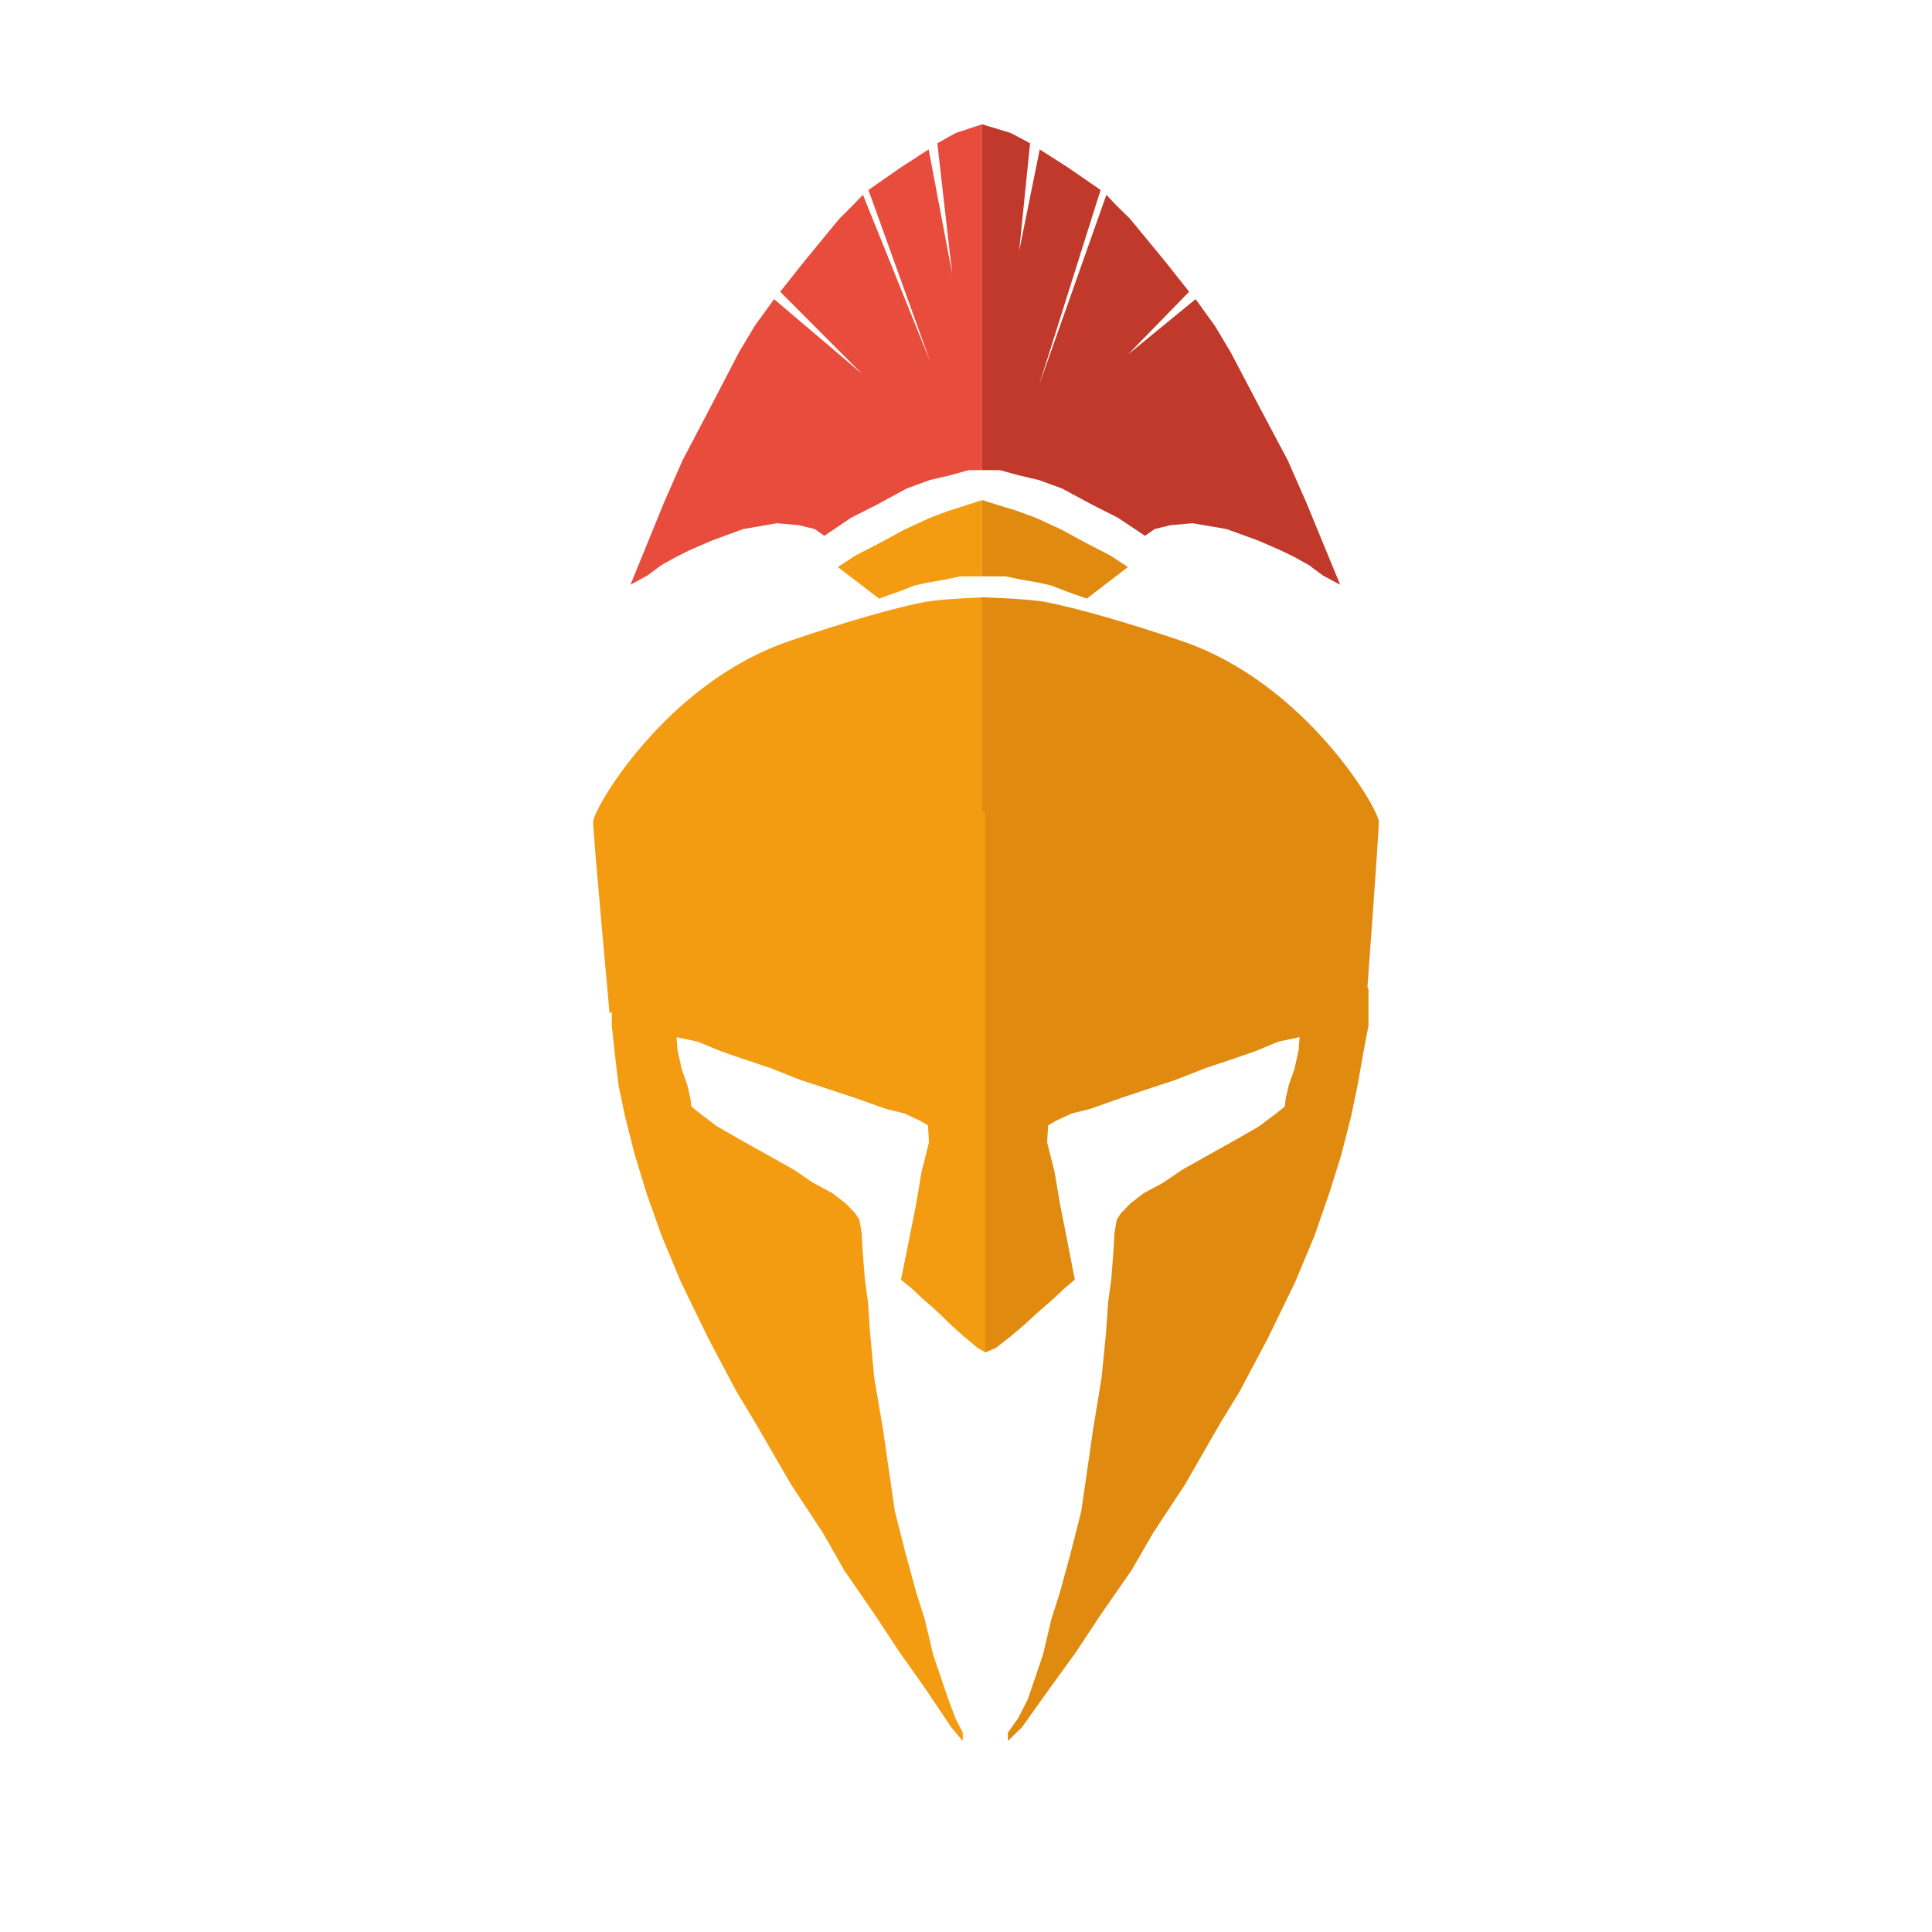
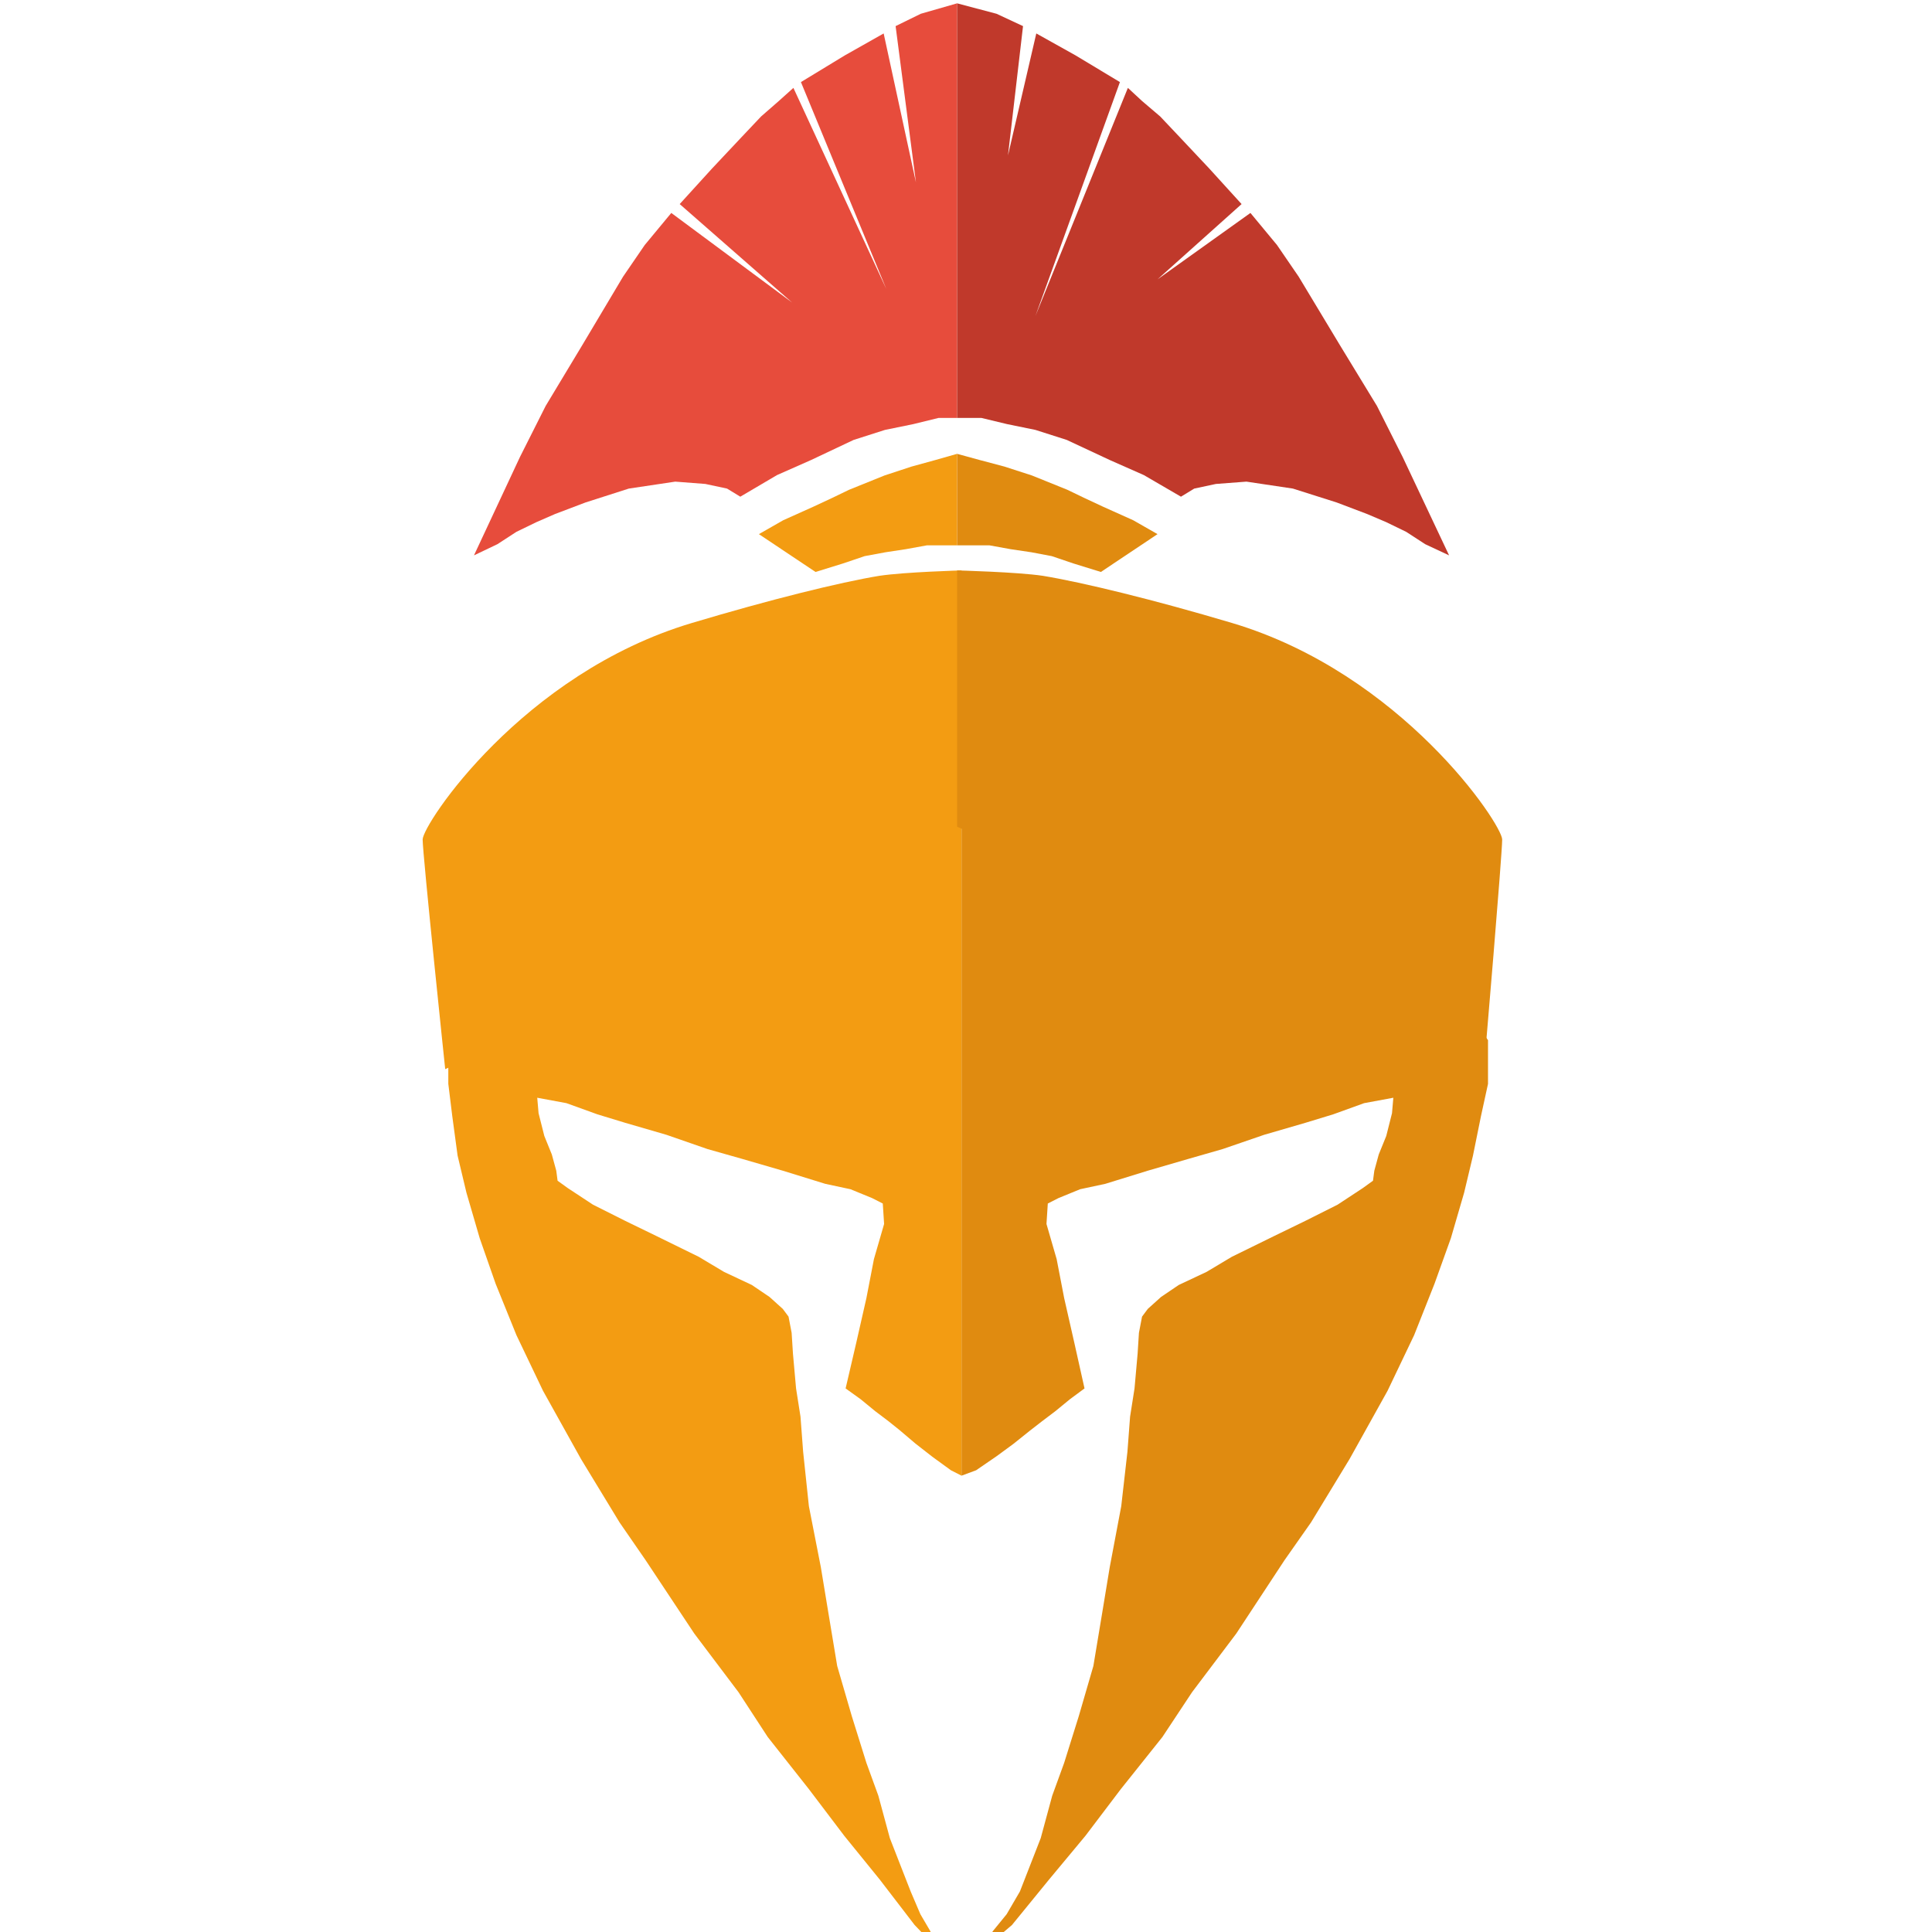
- <svg xmlns="http://www.w3.org/2000/svg" version="1.1" x="0px" y="0px" width="600px" height="600px" viewBox="0 0 600 600" style="enable-background:new 0 0 600 600;" xml:space="preserve">
-   <g id="Layer_1">
-     <polygon style="fill:#F39C12;" points="190.9,304.5 192.5,301.9 196.3,299.7 202.5,298 207.4,295.7 213.1,293.4 219.4,290.8    226.3,288.3 232.7,285.5 240.3,282.1 247.6,278.4 256.9,273.6 265.2,269.4 272.9,265.2 281.5,260.1 289.2,254.7 295.5,250.5    302.5,244.6 304.3,241.8 306,239.8 306,420 303.6,418.6 299.4,415.1 295.6,411.7 292,408.2 289.5,405.9 286.5,403.3 283.2,400.2    279.8,397.4 282.2,385.6 284.5,374 286.2,363.9 288.5,354.8 288.2,349.5 285.8,348.1 280.9,345.8 275.2,344.4 265.6,341    256.3,337.9 248.6,335.4 239.3,331.7 230,328.6 223.7,326.4 216.7,323.5 210.1,322.1 210.4,326.1 211.7,332 213.4,336.8 214.4,341    214.7,343.6 217,345.5 222.7,349.8 230,354 237,357.9 246.6,363.3 252.3,367.2 258.6,370.6 262.6,373.7 265.6,376.8 266.9,378.8    267.6,383 267.9,388.4 268.6,397.4 269.6,404.7 270.2,413.8 271.5,427.9 274.2,443.7 275.9,455.5 277.9,469.3 281.2,482.3    284.5,494.4 287.2,502.9 289.8,513.9 294.5,527.7 296.7,533.6 299,538.1 299,540.7 295.4,536.4 287.5,524.6 279.5,513.3    271.5,501.2 262.2,487.7 255.6,476.1 245.6,460.9 234.6,441.9 228.7,432.1 220,415.7 211.4,398 205.4,383.6 200.7,370.3    197.1,358.5 194.1,346.7 192.1,337.1 190.9,326.9 190,318.5 190,311.7 190,307.2  " />
-     <path style="fill:#F39C12;" d="M306,185.5c0,0-12.8,0.4-18.6,1.4c-9,1.7-24.8,6.2-42.3,12.2c-38.4,13.1-60.9,52.2-60.9,56.1   s5.1,59.5,5.1,59.5l116.7-63V185.5z" />
+ <svg xmlns="http://www.w3.org/2000/svg" version="1.1" id="Layer_1" x="0px" y="0px" width="600px" height="600px" viewBox="0 0 600 600" enable-background="new 0 0 600 600" xml:space="preserve">
+   <g id="Layer_7">
+ </g>
+   <g id="Layer_1_1_">
+     <polygon fill="#F39C12" points="140.463,319.813 142.661,316.698 147.883,314.059 156.403,312.021 163.134,309.266    170.967,306.508 179.624,303.39 189.102,300.392 197.896,297.035 208.339,292.959 218.37,288.523 231.148,282.769 242.552,277.733    253.132,272.699 264.948,266.584 275.529,260.111 284.185,255.075 293.803,248.002 296.276,244.645 298.611,242.248    298.611,458.282 295.313,456.603 289.542,452.406 284.322,448.331 279.375,444.136 275.939,441.379 271.817,438.262    267.284,434.545 262.613,431.188 265.91,417.041 269.07,403.133 271.406,391.027 274.567,380.117 274.155,373.763 270.856,372.085    264.125,369.326 256.292,367.649 243.101,363.571 230.324,359.857 219.743,356.859 206.966,352.423 194.187,348.707    185.532,346.069 175.912,342.593 166.844,340.914 167.257,345.71 169.043,352.784 171.377,358.537 172.753,363.571    173.165,366.689 176.326,368.968 184.157,374.122 194.187,379.158 203.806,383.833 216.997,390.306 224.827,394.983    233.484,399.057 238.98,402.775 243.101,406.49 244.887,408.889 245.85,413.926 246.262,420.398 247.224,431.188 248.599,439.941    249.422,450.851 251.208,467.756 254.918,486.695 257.253,500.841 260.001,517.387 264.536,532.971 269.07,547.477    272.779,557.668 276.352,570.854 282.812,587.4 285.833,594.473 288.993,599.866 288.993,602.984 284.047,597.829 273.192,583.683    262.201,570.137 251.208,555.631 238.43,539.447 229.361,525.538 215.621,507.317 200.508,484.538 192.402,472.789    180.447,453.129 168.631,431.908 160.386,414.644 153.93,398.697 148.982,384.553 144.86,370.407 142.112,358.897 140.463,346.67    139.227,336.597 139.227,328.446 139.227,323.05  " />
+     <path fill="#F39C12" d="M298.611,177.149c0,0-17.587,0.48-25.556,1.679c-12.367,2.039-34.076,7.434-58.121,14.626   c-52.762,15.705-83.677,62.581-83.677,67.257c0,4.675,7.007,71.332,7.007,71.332l160.347-75.529V177.149z" />
  </g>
  <g id="Layer_2">
-     <polygon style="fill:#E08B10;" points="423.4,304.5 421.5,301.9 417.6,299.7 411.3,298 406.3,295.7 400.6,293.4 394.3,290.8    387.3,288.3 381,285.5 373.4,282.1 366.1,278.4 356.8,273.6 348.5,269.4 340.8,265.2 332.2,260.1 324.5,254.7 318.2,250.5    311.2,244.6 308.6,241.8 306,239.8 306,420 309.3,418.6 314,414.9 317.8,411.7 321.5,408.3 324.2,405.9 327.2,403.3 330.5,400.2    333.8,397.4 331.5,385.6 329.2,374 327.5,363.9 325.2,354.8 325.5,349.5 327.9,348.1 332.8,345.8 338.5,344.4 348.1,341    357.4,337.9 365,335.4 374.4,331.7 383.7,328.6 390,326.4 397,323.5 403.6,322.1 403.3,326.1 402,332 400.3,336.8 399.3,341    399,343.6 396.7,345.5 391,349.8 383.7,354 376.7,357.9 367.1,363.3 361.4,367.2 355.1,370.6 351.1,373.7 348.1,376.8 346.8,378.8    346.1,383 345.8,388.4 345.1,397.4 344.1,404.7 343.5,413.8 342.1,427.9 339.5,443.7 337.8,455.5 335.8,469.3 332.5,482.3    329.2,494.4 326.5,502.9 323.9,513.9 319.2,527.7 316.2,533.6 313,538.1 313,540.7 317.4,536.4 325.8,524.6 334,513.3 342,501.2    351.4,487.7 358.1,476.1 368.1,460.9 379,441.9 385,432.1 393.7,415.7 402.3,398 408.3,383.6 412.9,370.3 416.6,358.5 419.6,346.7    421.6,337.1 423.4,326.9 425,318.5 425,311.7 425,307.2  " />
-     <path style="fill:#E08B10;" d="M305,185.5c0,0,13.6,0.4,19.4,1.4c9,1.7,25.1,6.2,42.7,12.2c38.4,13.1,61.1,52.2,61.1,56.1   s-3.9,56.4-3.9,56.4L305,251.9V185.5z" />
+     <polygon fill="#E08B10" points="459.919,319.813 457.308,316.698 451.947,314.059 443.294,312.021 436.425,309.266    428.591,306.508 419.938,303.39 410.317,300.392 401.661,297.035 391.219,292.959 381.188,288.523 368.409,282.769    357.006,277.733 346.428,272.699 334.611,266.584 324.03,260.111 315.373,255.075 305.755,248.002 302.183,244.645    298.611,242.248 298.611,458.282 303.146,456.603 309.604,452.168 314.822,448.331 319.909,444.256 323.618,441.379    327.74,438.262 332.273,434.545 336.807,431.188 333.647,417.041 330.487,403.133 328.152,391.027 324.994,380.117    325.403,373.763 328.703,372.085 335.436,369.326 343.267,367.649 356.457,363.571 369.234,359.857 379.679,356.859    392.591,352.423 405.372,348.707 414.026,346.069 423.646,342.593 432.713,340.914 432.301,345.71 430.516,352.784 428.18,358.537    426.807,363.571 426.393,366.689 423.234,368.968 415.402,374.122 405.372,379.158 395.752,383.833 382.562,390.306    374.729,394.983 366.074,399.057 360.578,402.775 356.457,406.49 354.67,408.889 353.707,413.926 353.296,420.398 352.336,431.188    350.96,439.941 350.135,450.851 348.212,467.756 344.639,486.695 342.306,500.841 339.558,517.387 335.023,532.971    330.487,547.477 326.777,557.668 323.205,570.854 316.748,587.4 312.627,594.473 308.227,599.866 308.227,602.984 314.274,597.829    325.815,583.683 337.082,570.137 348.075,555.631 360.991,539.447 370.196,525.538 383.936,507.317 398.912,484.538    407.156,472.789 419.112,453.129 430.926,431.908 439.172,414.644 445.491,398.697 450.575,384.553 454.697,370.407    457.444,358.897 459.919,346.67 462.116,336.597 462.116,328.446 462.116,323.05  " />
+     <path fill="#E08B10" d="M297.236,177.149c0,0,18.688,0.48,26.659,1.679c12.364,2.039,34.485,7.434,58.667,14.626   c52.762,15.705,83.953,62.581,83.953,67.257c0,4.675-5.358,67.614-5.358,67.614l-163.92-71.572V177.149z" />
  </g>
  <g id="Layer_3">
-     <polygon style="fill:#F39C12;" points="273,185.9 279.2,183.7 284.1,181.8 288.8,180.8 293.4,180 298.2,179 302,179 305,179    305,155.3 300.1,156.9 294.7,158.6 288.6,160.9 280.6,164.6 276.8,166.7 272.5,169 265.7,172.5 260.2,176.1  " />
+     <polygon fill="#F39C12" points="253.269,177.629 261.788,174.992 268.521,172.713 274.979,171.514 281.299,170.555    287.895,169.356 293.115,169.356 297.236,169.356 297.236,140.943 290.503,142.861 283.086,144.9 274.704,147.657 263.712,152.093    258.489,154.611 252.582,157.368 243.24,161.564 235.682,165.88  " />
  </g>
  <g id="Layer_6">
-     <polygon style="fill:#E08B10;" points="337.5,185.9 331.3,183.7 326.4,181.8 321.8,180.8 317.1,180 312.3,179 308.6,179 305,179    305,155.3 310.1,156.9 315.7,158.6 321.9,160.9 329.9,164.6 333.7,166.7 338,169 344.8,172.5 350.3,176.1  " />
+     <polygon fill="#E08B10" points="341.892,177.629 333.373,174.992 326.642,172.713 320.318,171.514 313.862,170.555    307.267,169.356 302.183,169.356 297.236,169.356 297.236,140.943 304.245,142.861 311.939,144.9 320.457,147.657 331.449,152.093    336.671,154.611 342.578,157.368 351.924,161.564 359.479,165.88  " />
  </g>
-   <g id="Layer_7">
- </g>
  <g id="Layer_4">
-     <polygon style="fill:#E74C3C;" points="256,166.4 264.3,160.8 272,156.9 281.6,151.7 288.7,149.1 295.1,147.6 300.8,146 305,146    305,38.6 296.8,41.3 291.1,44.5 295.7,85 288.4,46.4 279.6,52.1 269.7,59 289,112.6 268,60.5 264.7,63.9 260.7,67.9 256,73.6    249.6,81.4 242.3,90.6 267.7,116.1 240.4,92.9 234.4,101.2 229.5,109.4 220.3,127.1 212,142.9 206.2,156.1 195.8,181.6    201.1,178.7 205.4,175.5 209.9,173 214.1,170.9 221,167.9 230.8,164.3 241.3,162.5 248.1,163.1 253,164.3  " />
+     <polygon fill="#E74C3C" points="229.911,154.25 241.315,147.537 251.894,142.861 265.085,136.628 274.84,133.511 283.634,131.713    291.466,129.794 297.236,129.794 297.236,1.037 285.969,4.273 278.138,8.109 284.458,56.663 274.429,10.388 262.338,17.221    248.736,25.493 275.254,89.752 246.398,27.292 241.865,31.367 236.369,36.163 229.911,42.997 221.118,52.348 211.087,63.378    245.988,93.949 208.477,66.134 200.233,76.086 193.501,85.915 180.859,107.136 169.455,126.077 161.486,141.903 147.197,172.474    154.479,168.998 160.386,165.161 166.57,162.163 172.341,159.646 181.821,156.05 195.286,151.733 209.713,149.575 219.058,150.295    225.79,151.733  " />
  </g>
  <g id="Layer_5">
-     <polygon style="fill:#C0392B;" points="355.6,166.4 347.2,160.8 339.5,156.9 329.8,151.7 322.7,149.1 316.3,147.6 310.5,146    305,146 305,38.6 313.9,41.3 319.9,44.5 316.5,78 322.9,46.4 331.8,52.1 341.8,59 322.7,119.6 343.6,60.5 346.8,63.9 350.9,67.9    355.6,73.6 362,81.4 369.3,90.6 350.3,110.1 371.3,92.9 377.3,101.2 382.2,109.4 391.5,127.1 399.9,142.9 405.7,156.1 416.2,181.6    410.8,178.7 406.5,175.5 402,173 397.7,170.9 390.8,167.9 380.9,164.3 370.4,162.5 363.5,163.1 358.6,164.3  " />
+     <polygon fill="#C0392B" points="366.76,154.25 355.222,147.537 344.639,142.861 331.312,136.628 321.557,133.511 312.762,131.713    304.795,129.794 297.236,129.794 297.236,1.037 309.468,4.273 317.711,8.109 313.038,48.272 321.832,10.388 334.062,17.221    347.8,25.493 321.557,98.145 350.273,27.292 354.67,31.367 360.303,36.163 366.76,42.997 375.557,52.348 385.586,63.378    359.479,86.755 388.334,66.134 396.579,76.086 403.31,85.915 416.088,107.136 427.631,126.077 435.601,141.903 450.027,172.474    442.605,168.998 436.697,165.161 430.516,162.163 424.609,159.646 415.127,156.05 401.523,151.733 387.097,149.575    377.616,150.295 370.884,151.733  " />
  </g>
</svg>
